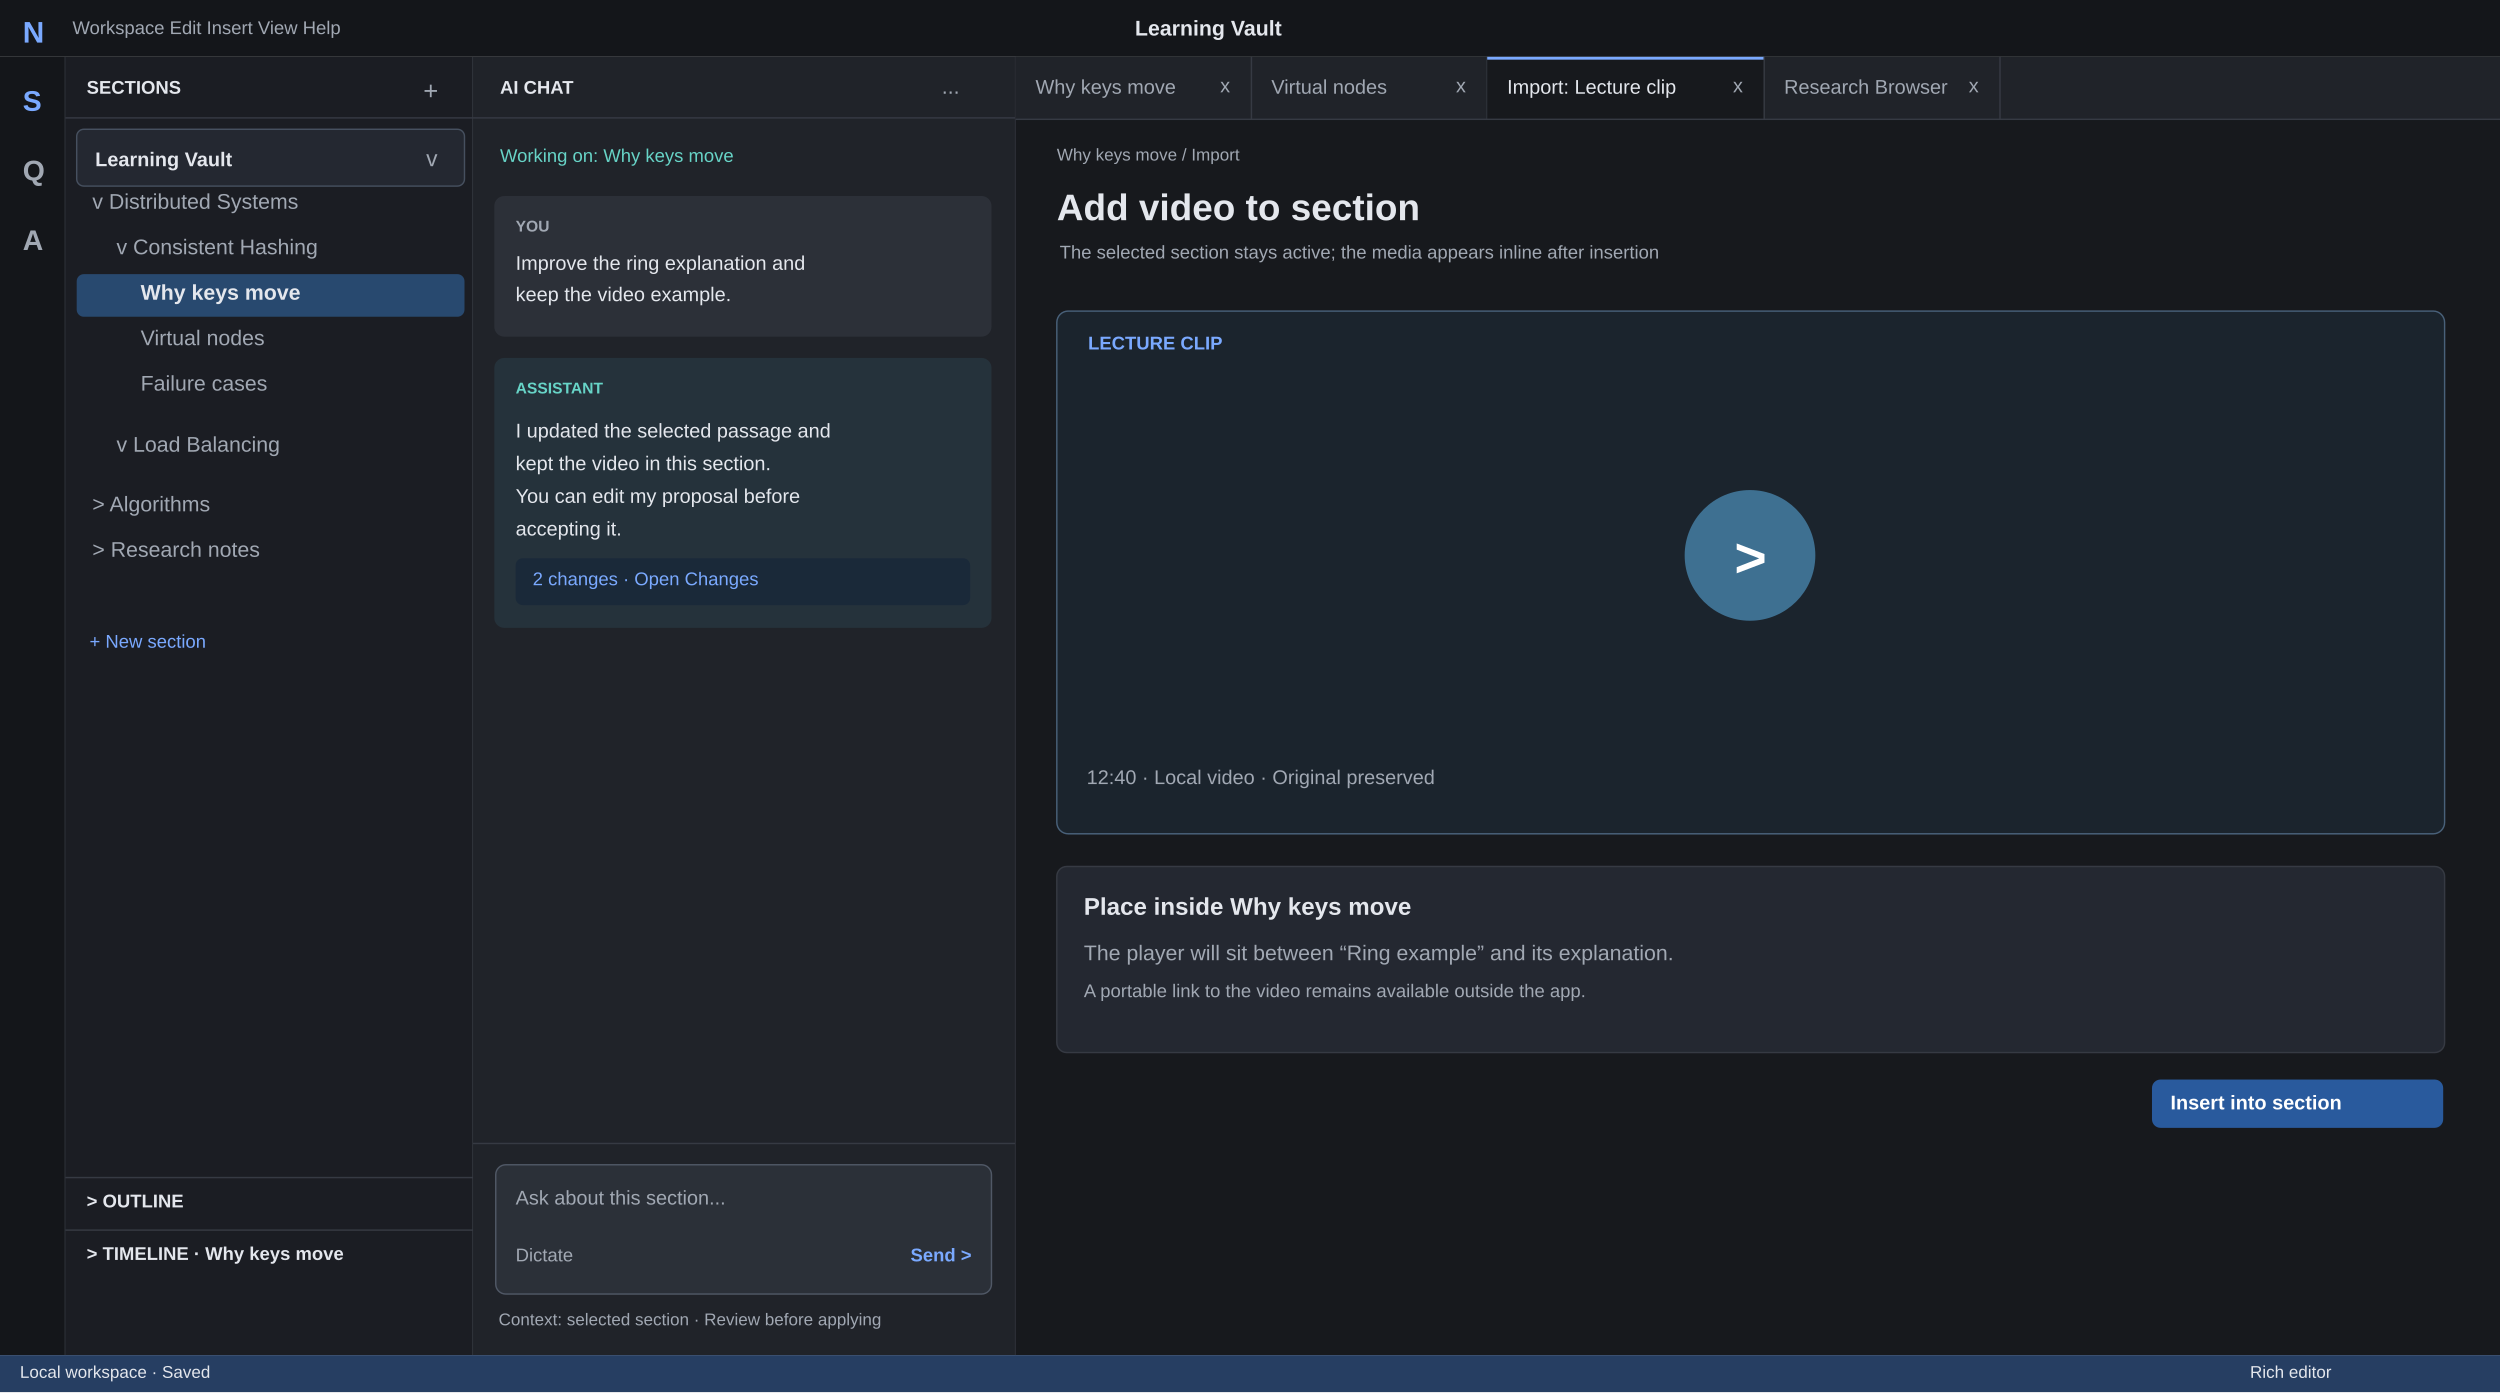
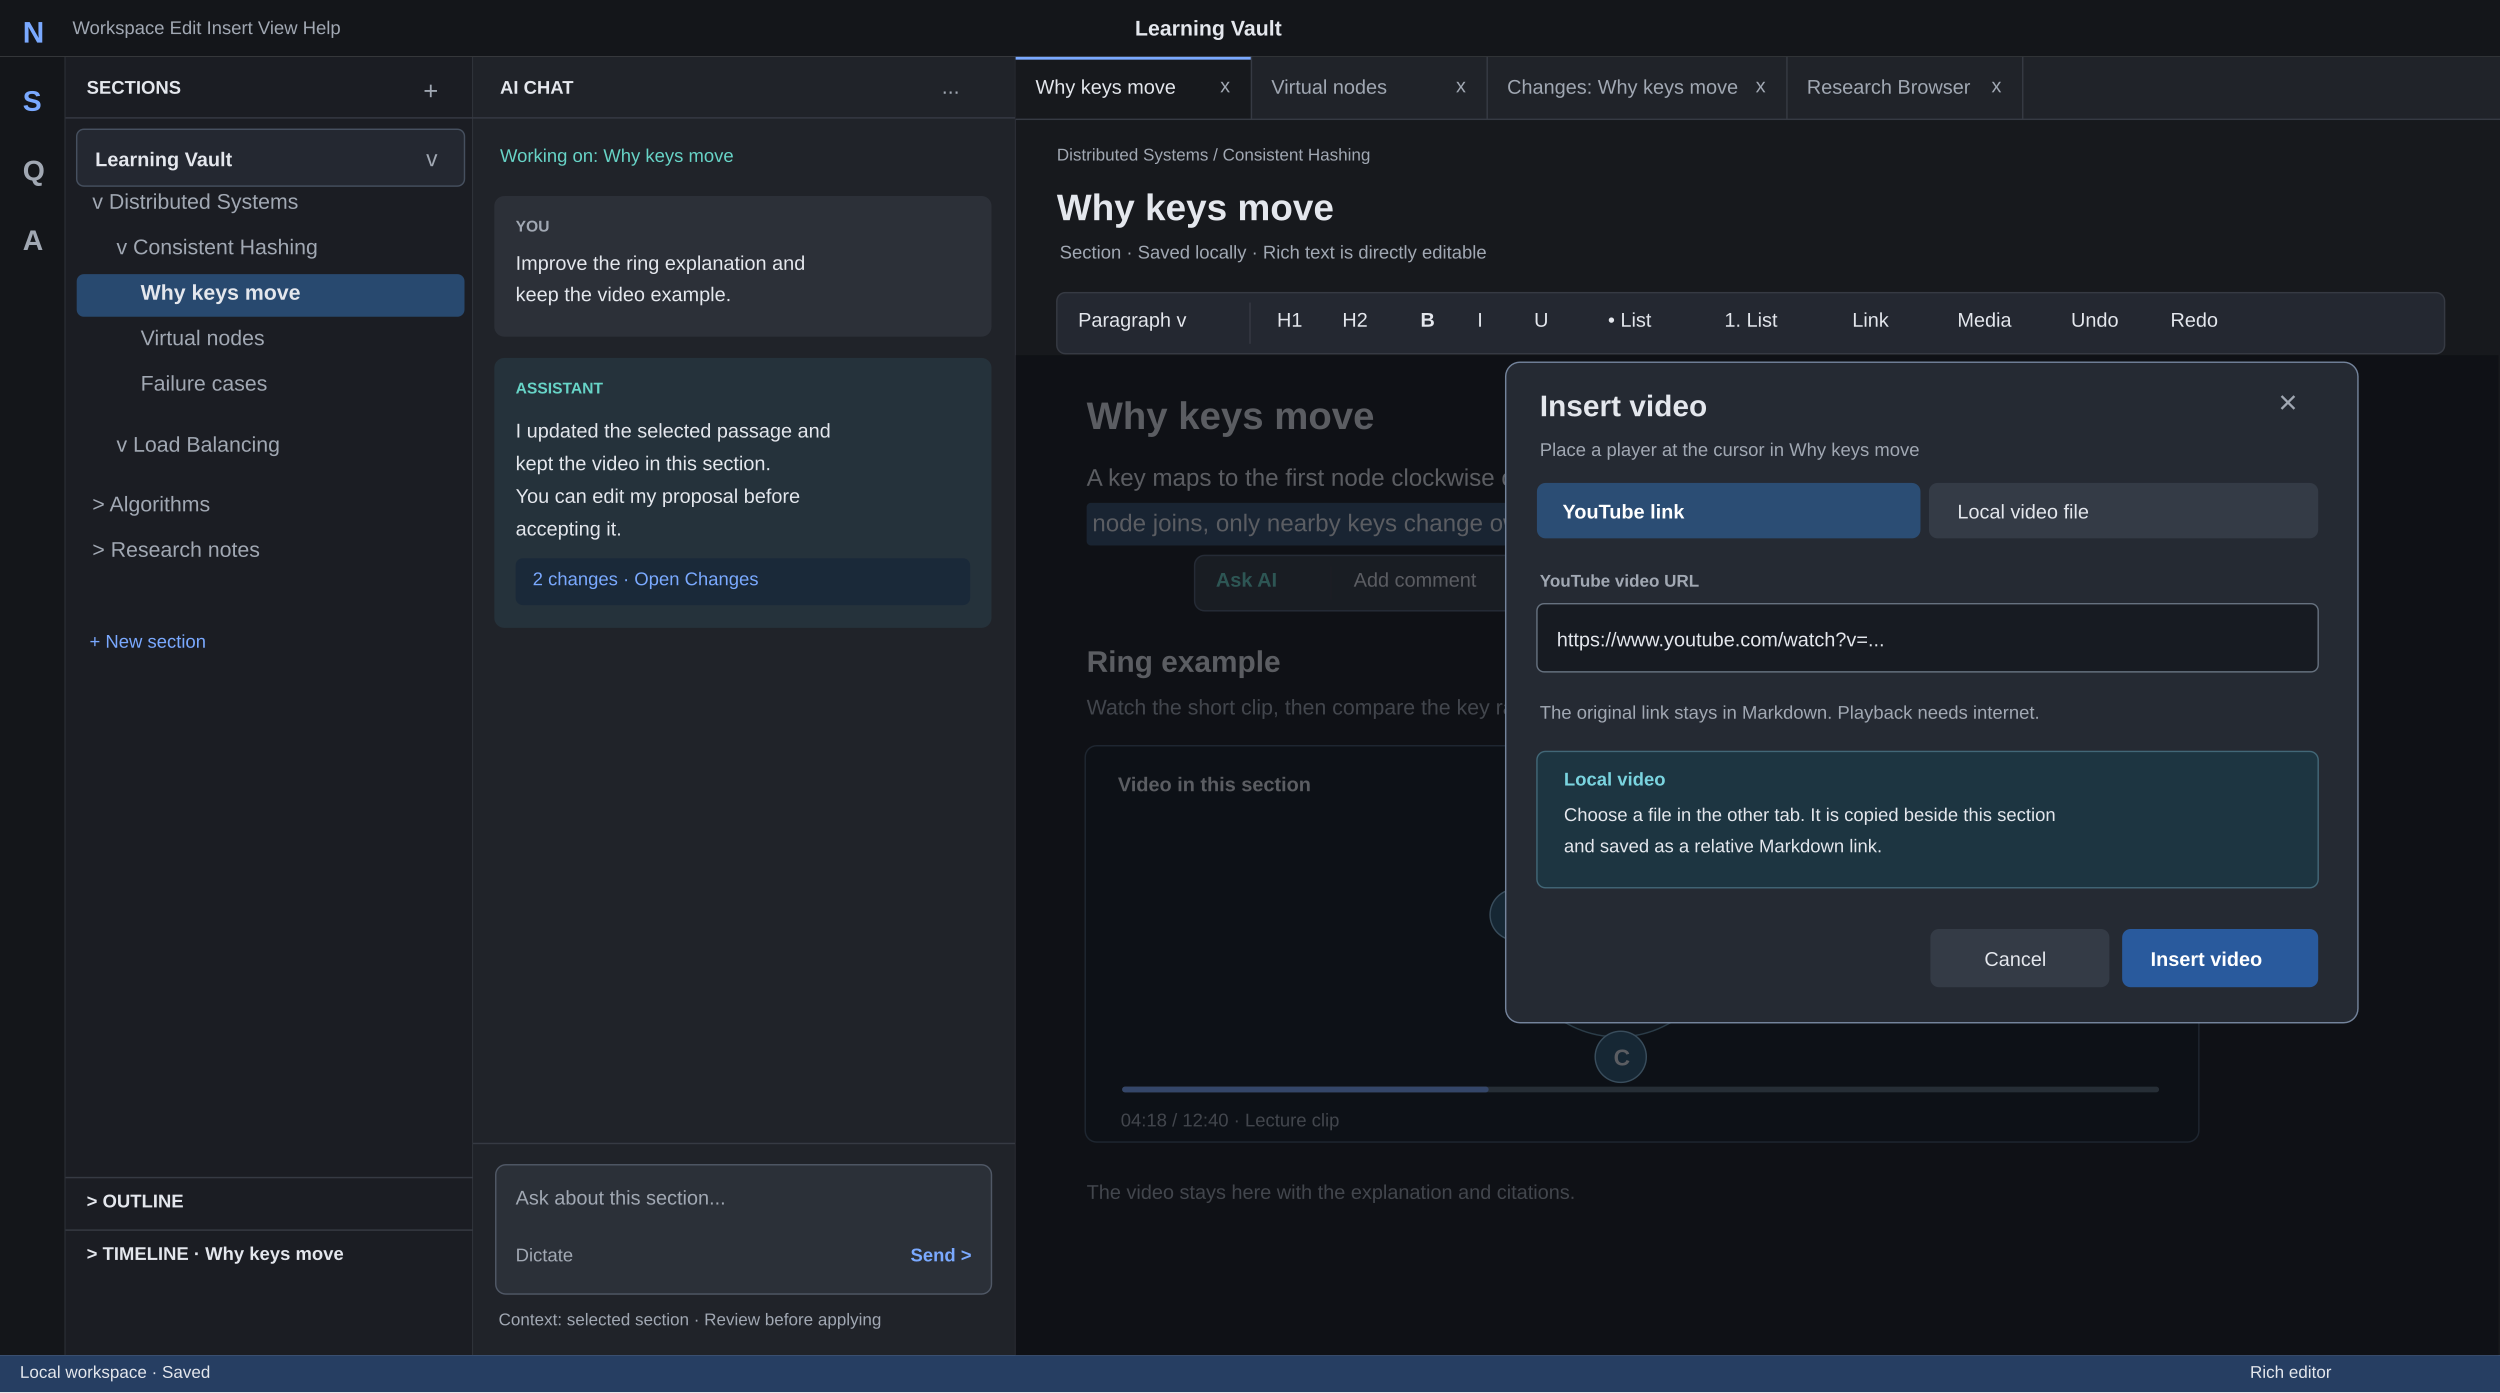
- <svg xmlns="http://www.w3.org/2000/svg" width="1760" height="980" viewBox="0 0 1760 980" role="img" aria-label="Video import into a selected section">
+ <svg xmlns="http://www.w3.org/2000/svg" width="1760" height="980" viewBox="0 0 1760 980" role="img" aria-label="Insert YouTube or local video inside the rich section editor">
  <rect x="0" y="0" width="1760" height="40" rx="0" fill="#14161a" />
  <text x="16" y="30" font-family="Segoe UI,Arial,sans-serif" font-size="21" fill="#7aa9ff" font-weight="700">N</text>
  <text x="51" y="24" font-family="Segoe UI,Arial,sans-serif" font-size="13" fill="#a1a8b3">Workspace     Edit     Insert     View     Help</text>
  <text x="799" y="25" font-family="Segoe UI,Arial,sans-serif" font-size="15" fill="#e4e7ed" font-weight="700">Learning Vault</text>
  <rect x="0" y="40" width="46" height="914" rx="0" fill="#14161a" />
  <line x1="46" y1="40" x2="46" y2="954" stroke="#363a43" stroke-width="1" />
  <text x="16" y="78" font-family="Segoe UI,Arial,sans-serif" font-size="20" fill="#7aa9ff" font-weight="700">S</text>
  <text x="16" y="127" font-family="Segoe UI,Arial,sans-serif" font-size="20" fill="#a1a8b3" font-weight="700">Q</text>
  <text x="16" y="176" font-family="Segoe UI,Arial,sans-serif" font-size="20" fill="#a1a8b3" font-weight="700">A</text>
  <rect x="46" y="40" width="287" height="914" rx="0" fill="#1b1d23" />
  <line x1="333" y1="40" x2="333" y2="954" stroke="#363a43" stroke-width="1" />
  <text x="61" y="66" font-family="Segoe UI,Arial,sans-serif" font-size="13" fill="#e4e7ed" font-weight="700">SECTIONS</text>
  <text x="298" y="70" font-family="Segoe UI,Arial,sans-serif" font-size="18" fill="#a1a8b3">+</text>
  <line x1="46" y1="83" x2="333" y2="83" stroke="#363a43" stroke-width="1" />
  <text x="62" y="111" font-family="Segoe UI,Arial,sans-serif" font-size="12" fill="#a1a8b3" font-weight="700">LEARNING VAULT</text>
  <text x="65" y="147" font-family="Segoe UI,Arial,sans-serif" font-size="15" fill="#a1a8b3">v  Distributed Systems</text>
  <text x="82" y="179" font-family="Segoe UI,Arial,sans-serif" font-size="15" fill="#a1a8b3">v  Consistent Hashing</text>
  <rect x="54" y="193" width="273" height="30" rx="5" fill="#28496f" />
  <text x="99" y="211" font-family="Segoe UI,Arial,sans-serif" font-size="15" fill="#e4e7ed" font-weight="700">Why keys move</text>
  <text x="99" y="243" font-family="Segoe UI,Arial,sans-serif" font-size="15" fill="#a1a8b3">Virtual nodes</text>
  <text x="99" y="275" font-family="Segoe UI,Arial,sans-serif" font-size="15" fill="#a1a8b3">Failure cases</text>
  <text x="82" y="318" font-family="Segoe UI,Arial,sans-serif" font-size="15" fill="#a1a8b3">v  Load Balancing</text>
  <text x="65" y="360" font-family="Segoe UI,Arial,sans-serif" font-size="15" fill="#a1a8b3">&gt;  Algorithms</text>
  <text x="65" y="392" font-family="Segoe UI,Arial,sans-serif" font-size="15" fill="#a1a8b3">&gt;  Research notes</text>
  <text x="63" y="456" font-family="Segoe UI,Arial,sans-serif" font-size="13" fill="#7aa9ff">+  New section</text>
  <line x1="46" y1="829" x2="333" y2="829" stroke="#363a43" stroke-width="1" />
  <text x="61" y="850" font-family="Segoe UI,Arial,sans-serif" font-size="13" fill="#e4e7ed" font-weight="700">&gt;  OUTLINE</text>
  <line x1="46" y1="866" x2="333" y2="866" stroke="#363a43" stroke-width="1" />
  <text x="61" y="887" font-family="Segoe UI,Arial,sans-serif" font-size="13" fill="#e4e7ed" font-weight="700">&gt;  TIMELINE  ·  Why keys move</text>
  <rect x="333" y="40" width="382" height="914" rx="0" fill="#202329" />
  <line x1="715" y1="40" x2="715" y2="954" stroke="#363a43" stroke-width="1" />
  <text x="352" y="66" font-family="Segoe UI,Arial,sans-serif" font-size="13" fill="#e4e7ed" font-weight="700">AI CHAT</text>
  <text x="663" y="66" font-family="Segoe UI,Arial,sans-serif" font-size="15" fill="#a1a8b3">...</text>
  <line x1="333" y1="83" x2="715" y2="83" stroke="#363a43" stroke-width="1" />
  <text x="352" y="114" font-family="Segoe UI,Arial,sans-serif" font-size="13" fill="#67d4c7">Working on: Why keys move</text>
  <rect x="348" y="138" width="350" height="99" rx="7" fill="#2c3038" />
  <text x="363" y="163" font-family="Segoe UI,Arial,sans-serif" font-size="11" fill="#a1a8b3" font-weight="700">YOU</text>
  <text x="363" y="190" font-family="Segoe UI,Arial,sans-serif" font-size="14" fill="#e4e7ed">Improve the ring explanation and</text>
  <text x="363" y="212" font-family="Segoe UI,Arial,sans-serif" font-size="14" fill="#e4e7ed">keep the video example.</text>
  <rect x="348" y="252" width="350" height="190" rx="7" fill="#25323b" />
  <text x="363" y="277" font-family="Segoe UI,Arial,sans-serif" font-size="11" fill="#67d4c7" font-weight="700">ASSISTANT</text>
  <text x="363" y="308" font-family="Segoe UI,Arial,sans-serif" font-size="14" fill="#e4e7ed">I updated the selected passage and</text>
  <text x="363" y="331" font-family="Segoe UI,Arial,sans-serif" font-size="14" fill="#e4e7ed">kept the video in this section.</text>
  <text x="363" y="354" font-family="Segoe UI,Arial,sans-serif" font-size="14" fill="#e4e7ed">You can edit my proposal before</text>
  <text x="363" y="377" font-family="Segoe UI,Arial,sans-serif" font-size="14" fill="#e4e7ed">accepting it.</text>
  <rect x="363" y="393" width="320" height="33" rx="5" fill="#1a2939" />
  <text x="375" y="412" font-family="Segoe UI,Arial,sans-serif" font-size="13" fill="#7aa9ff">2 changes  ·  Open Changes</text>
  <line x1="333" y1="805" x2="715" y2="805" stroke="#363a43" stroke-width="1" />
  <rect x="349" y="820" width="349" height="91" rx="7" fill="#2b3038" stroke="#505866" />
  <text x="363" y="848" font-family="Segoe UI,Arial,sans-serif" font-size="14" fill="#a1a8b3">Ask about this section...</text>
  <text x="363" y="888" font-family="Segoe UI,Arial,sans-serif" font-size="13" fill="#a1a8b3">Dictate</text>
  <text x="641" y="888" font-family="Segoe UI,Arial,sans-serif" font-size="13" fill="#7aa9ff" font-weight="700">Send  &gt;</text>
  <text x="351" y="933" font-family="Segoe UI,Arial,sans-serif" font-size="12" fill="#a1a8b3">Context: selected section  ·  Review before applying</text>
  <rect x="715" y="40" width="1045" height="914" rx="0" fill="#17191d" />
  <rect x="0" y="954" width="1760" height="26" rx="0" fill="#263e62" />
  <text x="14" y="970" font-family="Segoe UI,Arial,sans-serif" font-size="12" fill="#e4e7ed">Local workspace   ·   Saved</text>
  <text x="1584" y="970" font-family="Segoe UI,Arial,sans-serif" font-size="12" fill="#e4e7ed">Rich editor</text>
  <rect x="715" y="40" width="1045" height="44" rx="0" fill="#202329" />
-   <text x="729" y="66" font-family="Segoe UI,Arial,sans-serif" font-size="14" fill="#a1a8b3">Why keys move</text>
+   <rect x="715" y="40" width="166" height="44" rx="0" fill="#17191d" />
+   <rect x="715" y="40" width="166" height="2" rx="0" fill="#7aa9ff" />
+   <text x="729" y="66" font-family="Segoe UI,Arial,sans-serif" font-size="14" fill="#e4e7ed">Why keys move</text>
  <text x="859" y="65" font-family="Segoe UI,Arial,sans-serif" font-size="14" fill="#a1a8b3">x</text>
  <line x1="881" y1="40" x2="881" y2="84" stroke="#363a43" stroke-width="1" />
  <text x="895" y="66" font-family="Segoe UI,Arial,sans-serif" font-size="14" fill="#a1a8b3">Virtual nodes</text>
  <text x="1025" y="65" font-family="Segoe UI,Arial,sans-serif" font-size="14" fill="#a1a8b3">x</text>
  <line x1="1047" y1="40" x2="1047" y2="84" stroke="#363a43" stroke-width="1" />
-   <rect x="1047" y="40" width="195" height="44" rx="0" fill="#17191d" />
-   <rect x="1047" y="40" width="195" height="2" rx="0" fill="#7aa9ff" />
-   <text x="1061" y="66" font-family="Segoe UI,Arial,sans-serif" font-size="14" fill="#e4e7ed">Import: Lecture clip</text>
-   <text x="1220" y="65" font-family="Segoe UI,Arial,sans-serif" font-size="14" fill="#a1a8b3">x</text>
-   <line x1="1242" y1="40" x2="1242" y2="84" stroke="#363a43" stroke-width="1" />
-   <text x="1256" y="66" font-family="Segoe UI,Arial,sans-serif" font-size="14" fill="#a1a8b3">Research Browser</text>
-   <text x="1386" y="65" font-family="Segoe UI,Arial,sans-serif" font-size="14" fill="#a1a8b3">x</text>
-   <line x1="1408" y1="40" x2="1408" y2="84" stroke="#363a43" stroke-width="1" />
+   <text x="1061" y="66" font-family="Segoe UI,Arial,sans-serif" font-size="14" fill="#a1a8b3">Changes: Why keys move</text>
+   <text x="1236" y="65" font-family="Segoe UI,Arial,sans-serif" font-size="14" fill="#a1a8b3">x</text>
+   <line x1="1258" y1="40" x2="1258" y2="84" stroke="#363a43" stroke-width="1" />
+   <text x="1272" y="66" font-family="Segoe UI,Arial,sans-serif" font-size="14" fill="#a1a8b3">Research Browser</text>
+   <text x="1402" y="65" font-family="Segoe UI,Arial,sans-serif" font-size="14" fill="#a1a8b3">x</text>
+   <line x1="1424" y1="40" x2="1424" y2="84" stroke="#363a43" stroke-width="1" />
  <line x1="715" y1="84" x2="1760" y2="84" stroke="#363a43" stroke-width="1" />
-   <text x="744" y="113" font-family="Segoe UI,Arial,sans-serif" font-size="12" fill="#a1a8b3">Why keys move  /  Import</text>
-   <text x="744" y="155" font-family="Segoe UI,Arial,sans-serif" font-size="26" fill="#e4e7ed" font-weight="700">Add video to section</text>
-   <text x="746" y="182" font-family="Segoe UI,Arial,sans-serif" font-size="13" fill="#a1a8b3">The selected section stays active; the media appears inline after insertion</text>
-   <rect x="744" y="219" width="977" height="368" rx="8" fill="#1b242d" stroke="#49617a" />
-   <circle cx="1232" cy="391" r="46" fill="#3e7091" />
-   <text x="1221" y="406" font-family="Segoe UI,Arial,sans-serif" font-size="39" fill="#ffffff" font-weight="700">&gt;</text>
-   <text x="766" y="246" font-family="Segoe UI,Arial,sans-serif" font-size="13" fill="#7aa9ff" font-weight="700">LECTURE CLIP</text>
-   <text x="765" y="552" font-family="Segoe UI,Arial,sans-serif" font-size="14" fill="#a1a8b3">12:40  ·  Local video  ·  Original preserved</text>
-   <rect x="744" y="610" width="977" height="131" rx="7" fill="#242831" stroke="#363a43" />
-   <text x="763" y="644" font-family="Segoe UI,Arial,sans-serif" font-size="17" fill="#e4e7ed" font-weight="700">Place inside Why keys move</text>
-   <text x="763" y="676" font-family="Segoe UI,Arial,sans-serif" font-size="15" fill="#a1a8b3">The player will sit between “Ring example” and its explanation.</text>
-   <text x="763" y="702" font-family="Segoe UI,Arial,sans-serif" font-size="13" fill="#a1a8b3">A portable link to the video remains available outside the app.</text>
-   <rect x="1515" y="760" width="205" height="34" rx="6" fill="#295a9d" />
-   <text x="1528" y="781" font-family="Segoe UI,Arial,sans-serif" font-size="14" fill="#ffffff" font-weight="700">Insert into section</text>
+   <text x="744" y="113" font-family="Segoe UI,Arial,sans-serif" font-size="12" fill="#a1a8b3">Distributed Systems  /  Consistent Hashing</text>
+   <text x="744" y="155" font-family="Segoe UI,Arial,sans-serif" font-size="26" fill="#e4e7ed" font-weight="700">Why keys move</text>
+   <text x="746" y="182" font-family="Segoe UI,Arial,sans-serif" font-size="13" fill="#a1a8b3">Section  ·  Saved locally  ·  Rich text is directly editable</text>
+   <rect x="744" y="206" width="977" height="43" rx="6" fill="#242831" stroke="#363a43" />
+   <text x="759" y="230" font-family="Segoe UI,Arial,sans-serif" font-size="14" fill="#e4e7ed">Paragraph  v</text>
+   <line x1="880" y1="213" x2="880" y2="242" stroke="#363a43" stroke-width="1" />
+   <text x="899" y="230" font-family="Segoe UI,Arial,sans-serif" font-size="14" fill="#e4e7ed">H1</text>
+   <text x="945" y="230" font-family="Segoe UI,Arial,sans-serif" font-size="14" fill="#e4e7ed">H2</text>
+   <text x="1000" y="230" font-family="Segoe UI,Arial,sans-serif" font-size="14" fill="#e4e7ed" font-weight="700">B</text>
+   <text x="1040" y="230" font-family="Segoe UI,Arial,sans-serif" font-size="14" fill="#e4e7ed">I</text>
+   <text x="1080" y="230" font-family="Segoe UI,Arial,sans-serif" font-size="14" fill="#e4e7ed">U</text>
+   <text x="1132" y="230" font-family="Segoe UI,Arial,sans-serif" font-size="14" fill="#e4e7ed">• List</text>
+   <text x="1214" y="230" font-family="Segoe UI,Arial,sans-serif" font-size="14" fill="#e4e7ed">1. List</text>
+   <text x="1304" y="230" font-family="Segoe UI,Arial,sans-serif" font-size="14" fill="#e4e7ed">Link</text>
+   <text x="1378" y="230" font-family="Segoe UI,Arial,sans-serif" font-size="14" fill="#e4e7ed">Media</text>
+   <text x="1458" y="230" font-family="Segoe UI,Arial,sans-serif" font-size="14" fill="#e4e7ed">Undo</text>
+   <text x="1528" y="230" font-family="Segoe UI,Arial,sans-serif" font-size="14" fill="#e4e7ed">Redo</text>
+   <text x="765" y="302" font-family="Segoe UI,Arial,sans-serif" font-size="27" fill="#e4e7ed" font-weight="700">Why keys move</text>
+   <text x="765" y="342" font-family="Segoe UI,Arial,sans-serif" font-size="17" fill="#e4e7ed">A key maps to the first node clockwise on a hash ring. When a new</text>
+   <rect x="765" y="354" width="430" height="30" rx="3" fill="#304b69" />
+   <text x="769" y="374" font-family="Segoe UI,Arial,sans-serif" font-size="17" fill="#e4e7ed">node joins, only nearby keys change owners.</text>
+   <text x="1206" y="374" font-family="Segoe UI,Arial,sans-serif" font-size="17" fill="#e4e7ed">The remaining keys stay put.</text>
+   <rect x="841" y="391" width="244" height="39" rx="7" fill="#323842" stroke="#526075" />
+   <text x="856" y="413" font-family="Segoe UI,Arial,sans-serif" font-size="14" fill="#67d4c7" font-weight="700">Ask AI</text>
+   <line x1="937" y1="399" x2="937" y2="422" stroke="#363a43" stroke-width="1" />
+   <text x="953" y="413" font-family="Segoe UI,Arial,sans-serif" font-size="14" fill="#e4e7ed">Add comment</text>
+   <text x="765" y="473" font-family="Segoe UI,Arial,sans-serif" font-size="21" fill="#e4e7ed" font-weight="700">Ring example</text>
+   <text x="765" y="503" font-family="Segoe UI,Arial,sans-serif" font-size="15" fill="#a1a8b3">Watch the short clip, then compare the key ranges before and after E joins.</text>
+   <rect x="764" y="525" width="784" height="279" rx="8" fill="#111920" stroke="#3f5266" />
+   <text x="787" y="557" font-family="Segoe UI,Arial,sans-serif" font-size="14" fill="#e4e7ed" font-weight="700">Video in this section</text>
+   <circle cx="1139" cy="657" r="73" fill="#1b2934" stroke="#628fa8" />
+   <circle cx="1137" cy="572" r="18" fill="#2a5370" stroke="#87bbdc" />
+   <text x="1132" y="578" font-family="Segoe UI,Arial,sans-serif" font-size="16" fill="#e4e7ed" font-weight="700">A</text>
+   <circle cx="1208" cy="641" r="18" fill="#2a5370" stroke="#87bbdc" />
+   <text x="1203" y="647" font-family="Segoe UI,Arial,sans-serif" font-size="16" fill="#e4e7ed" font-weight="700">B</text>
+   <circle cx="1141" cy="744" r="18" fill="#2a5370" stroke="#87bbdc" />
+   <text x="1136" y="750" font-family="Segoe UI,Arial,sans-serif" font-size="16" fill="#e4e7ed" font-weight="700">C</text>
+   <circle cx="1067" cy="644" r="18" fill="#2a5370" stroke="#87bbdc" />
+   <text x="1062" y="650" font-family="Segoe UI,Arial,sans-serif" font-size="16" fill="#e4e7ed" font-weight="700">D</text>
+   <circle cx="1139" cy="657" r="32" fill="#417e9e" />
+   <text x="1132" y="669" font-family="Segoe UI,Arial,sans-serif" font-size="28" fill="#ffffff" font-weight="700">&gt;</text>
+   <rect x="790" y="765" width="730" height="4" rx="2" fill="#556676" />
+   <rect x="790" y="765" width="258" height="4" rx="2" fill="#7aa9ff" />
+   <text x="789" y="793" font-family="Segoe UI,Arial,sans-serif" font-size="13" fill="#a1a8b3">04:18 / 12:40  ·  Lecture clip</text>
+   <text x="765" y="844" font-family="Segoe UI,Arial,sans-serif" font-size="14" fill="#a1a8b3">The video stays here with the explanation and citations.</text>
  <rect x="54" y="91" width="273" height="40" rx="5" fill="#242831" stroke="#46505f" />
  <text x="67" y="117" font-family="Segoe UI,Arial,sans-serif" font-size="14" font-weight="700" fill="#e4e7ed">Learning Vault</text>
  <text x="300" y="117" font-family="Segoe UI,Arial,sans-serif" font-size="16" fill="#a1a8b3">v</text>
+   <rect x="715" y="250" width="1044" height="704" rx="0" fill="#0b0d11" opacity=".63" />
+   <rect x="1060" y="255" width="600" height="465" rx="10" fill="#252a33" stroke="#74849c" />
+   <text x="1084" y="293" font-family="Segoe UI,Arial,sans-serif" font-size="21" fill="#e4e7ed" font-weight="700">Insert video</text>
+   <text x="1604" y="291" font-family="Segoe UI,Arial,sans-serif" font-size="23" fill="#a1a8b3">×</text>
+   <text x="1084" y="321" font-family="Segoe UI,Arial,sans-serif" font-size="13" fill="#a1a8b3">Place a player at the cursor in Why keys move</text>
+   <rect x="1082" y="340" width="270" height="39" rx="6" fill="#2b4d74" />
+   <text x="1100" y="365" font-family="Segoe UI,Arial,sans-serif" font-size="14" fill="#ffffff" font-weight="700">YouTube link</text>
+   <rect x="1358" y="340" width="274" height="39" rx="6" fill="#343b46" />
+   <text x="1378" y="365" font-family="Segoe UI,Arial,sans-serif" font-size="14" fill="#e4e7ed">Local video file</text>
+   <text x="1084" y="413" font-family="Segoe UI,Arial,sans-serif" font-size="12" fill="#a1a8b3" font-weight="700">YouTube video URL</text>
+   <rect x="1082" y="425" width="550" height="48" rx="5" fill="#171b22" stroke="#66717f" />
+   <text x="1096" y="455" font-family="Segoe UI,Arial,sans-serif" font-size="14" fill="#e4e7ed">https://www.youtube.com/watch?v=...</text>
+   <text x="1084" y="506" font-family="Segoe UI,Arial,sans-serif" font-size="13" fill="#a1a8b3">The original link stays in Markdown. Playback needs internet.</text>
+   <rect x="1082" y="529" width="550" height="96" rx="6" fill="#1d3541" stroke="#426777" />
+   <text x="1101" y="553" font-family="Segoe UI,Arial,sans-serif" font-size="13" fill="#7ad4df" font-weight="700">Local video</text>
+   <text x="1101" y="578" font-family="Segoe UI,Arial,sans-serif" font-size="13" fill="#e4e7ed">Choose a file in the other tab. It is copied beside this section</text>
+   <text x="1101" y="600" font-family="Segoe UI,Arial,sans-serif" font-size="13" fill="#e4e7ed">and saved as a relative Markdown link.</text>
+   <rect x="1359" y="654" width="126" height="41" rx="6" fill="#343b46" />
+   <text x="1397" y="680" font-family="Segoe UI,Arial,sans-serif" font-size="14" fill="#e4e7ed">Cancel</text>
+   <rect x="1494" y="654" width="138" height="41" rx="6" fill="#295a9d" />
+   <text x="1514" y="680" font-family="Segoe UI,Arial,sans-serif" font-size="14" fill="#ffffff" font-weight="700">Insert video</text>
</svg>
